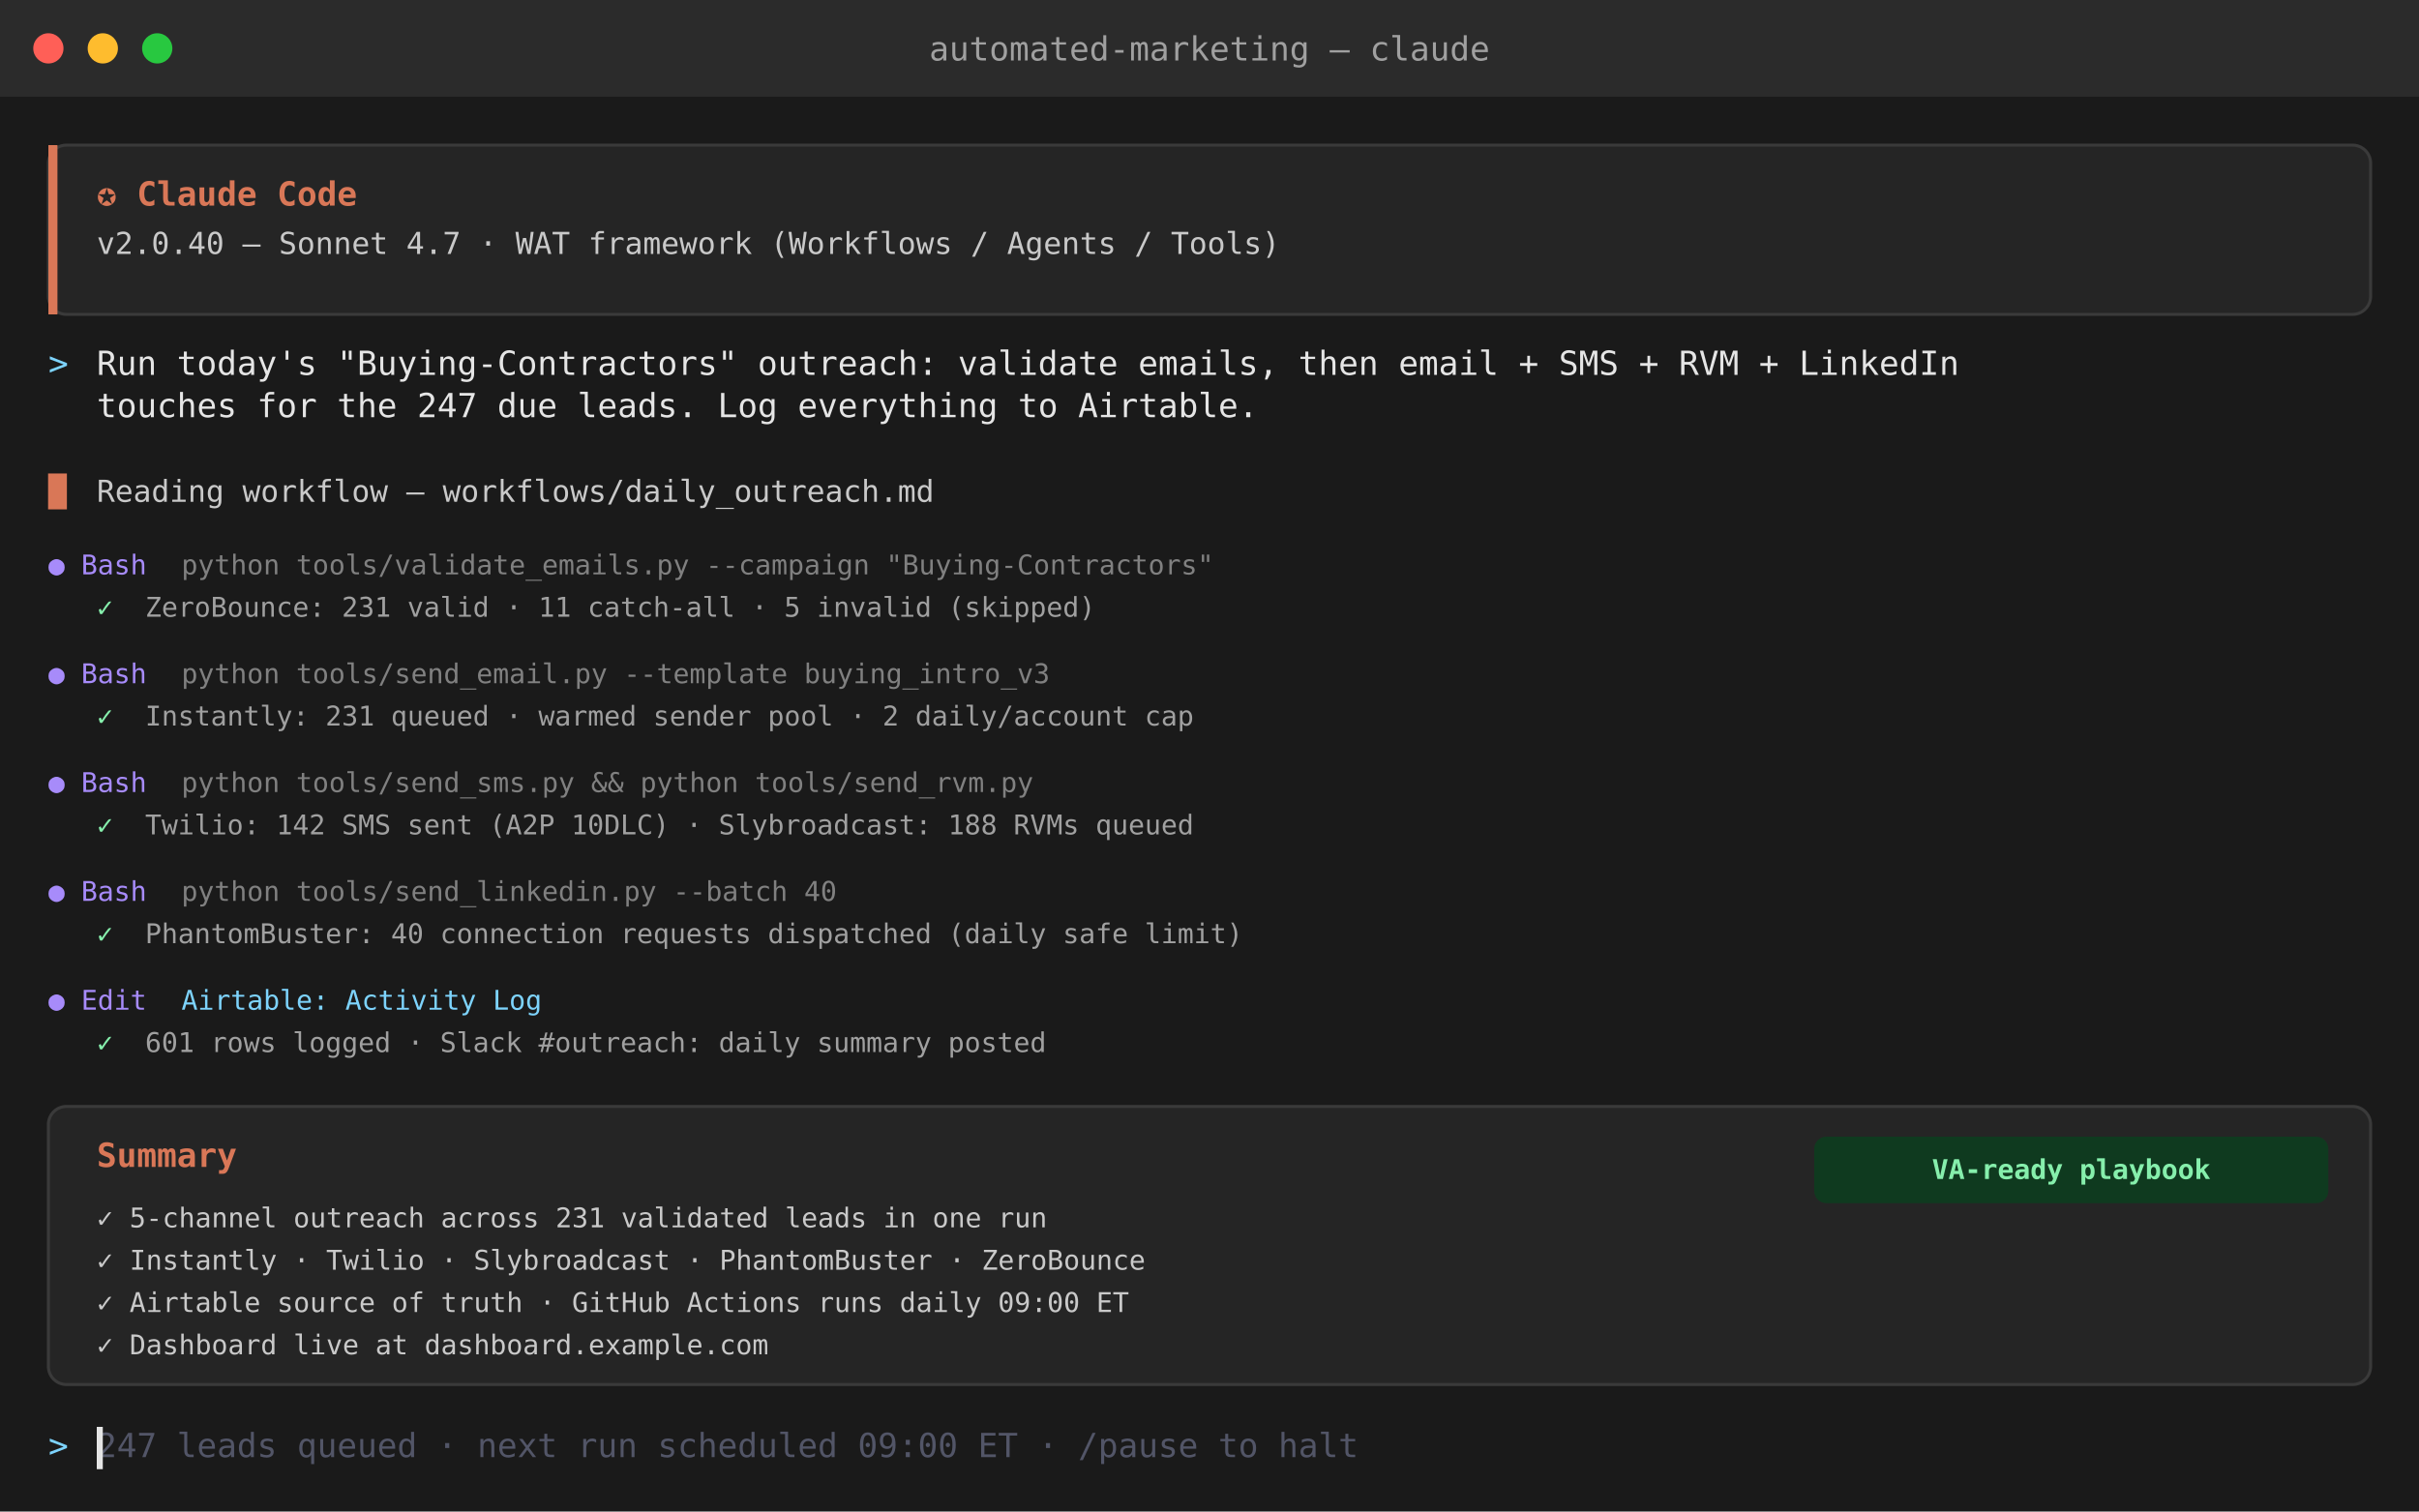
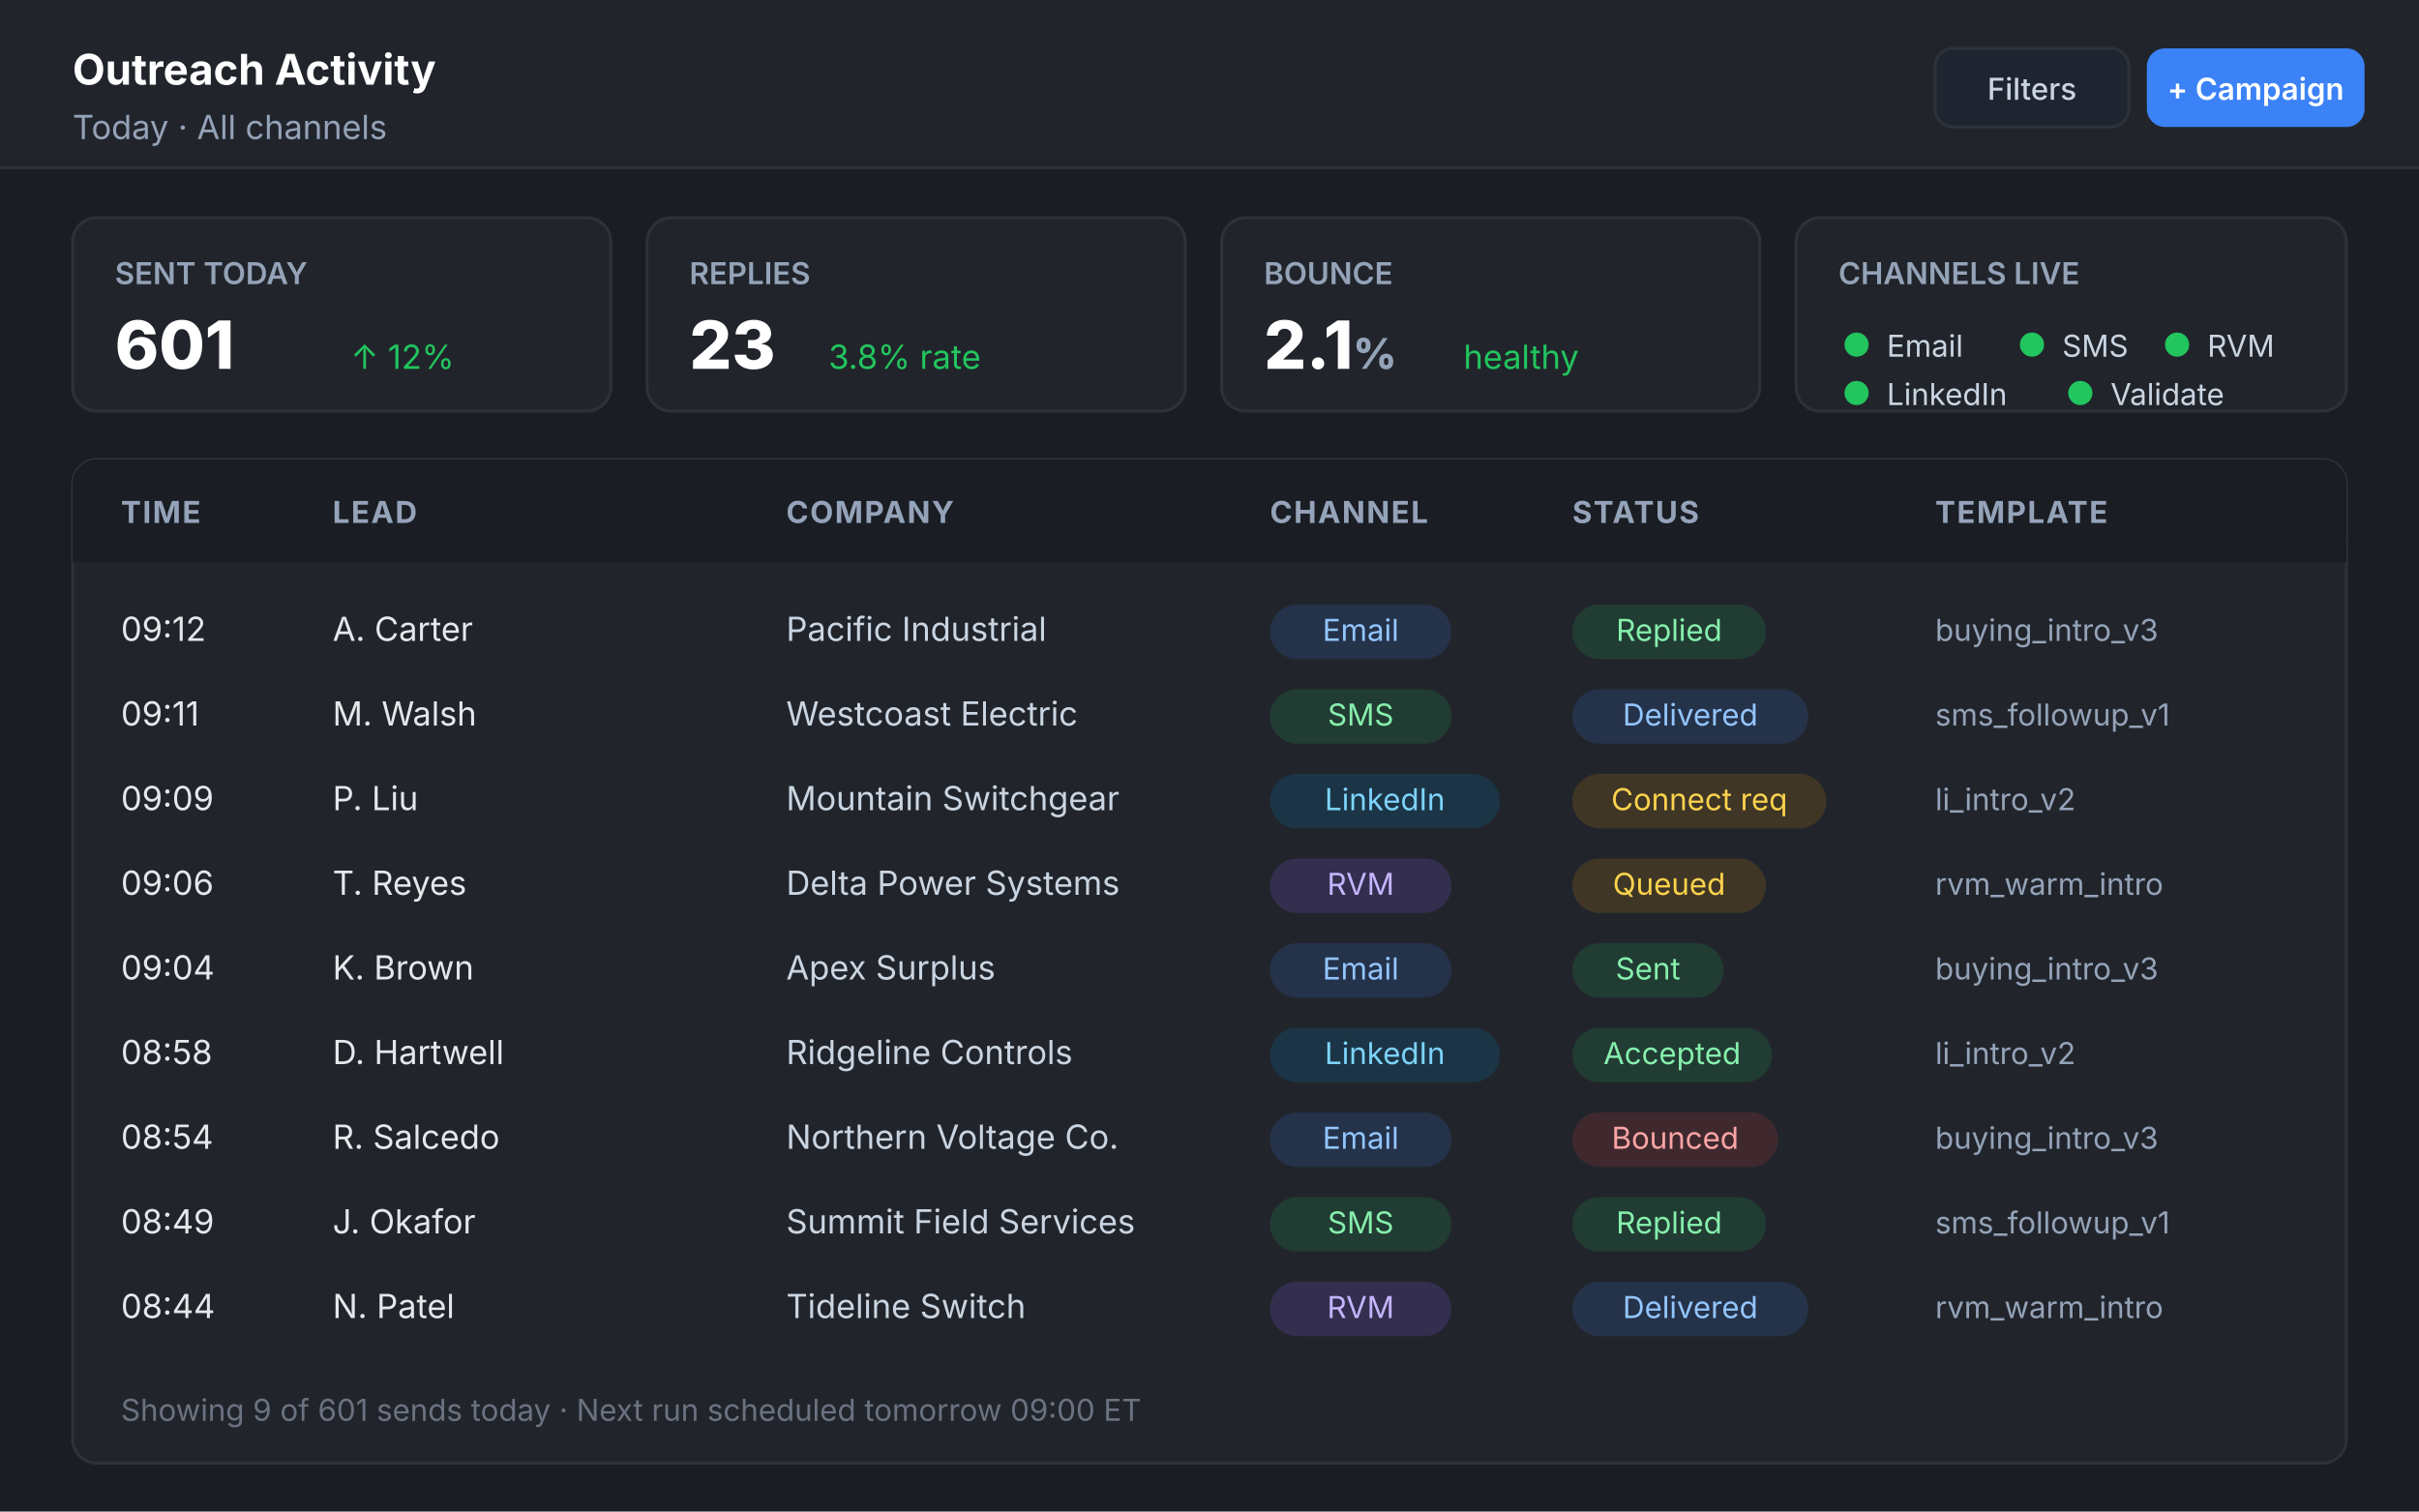
<svg xmlns="http://www.w3.org/2000/svg" viewBox="0 0 800 500">
-   <rect width="800" height="500" fill="#1A1A1A" />
-   <rect width="800" height="32" fill="#2B2B2B" />
-   <circle cx="16" cy="16" r="5" fill="#FF5F57" />
-   <circle cx="34" cy="16" r="5" fill="#FEBC2E" />
-   <circle cx="52" cy="16" r="5" fill="#28C840" />
-   <text x="400" y="20" text-anchor="middle" font-family="JetBrains Mono,monospace" font-size="11" fill="#A0A0A0">automated-marketing — claude</text>
-   <rect x="16" y="48" width="768" height="56" rx="6" fill="#252525" stroke="#3A3A3A" />
-   <rect x="16" y="48" width="3" height="56" fill="#D97757" />
-   <text x="32" y="68" font-family="JetBrains Mono,monospace" font-size="11" font-weight="700" fill="#D97757">✪ Claude Code</text>
-   <text x="32" y="84" font-family="JetBrains Mono,monospace" font-size="10" fill="#C9C9C9">v2.0.40 — Sonnet 4.7 · WAT framework (Workflows / Agents / Tools)</text>
-   <text x="16" y="124" font-family="JetBrains Mono,monospace" font-size="11" fill="#7DD3FC">&gt;</text>
-   <text x="32" y="124" font-family="JetBrains Mono,monospace" font-size="11" fill="#E5E5E5">Run today's "Buying-Contractors" outreach: validate emails, then email + SMS + RVM + LinkedIn</text>
-   <text x="32" y="138" font-family="JetBrains Mono,monospace" font-size="11" fill="#E5E5E5">touches for the 247 due leads. Log everything to Airtable.</text>
-   <text x="16" y="166" font-family="JetBrains Mono,monospace" font-size="10" fill="#D97757">█</text>
-   <text x="32" y="166" font-family="JetBrains Mono,monospace" font-size="10" fill="#C9C9C9">Reading workflow — workflows/daily_outreach.md</text>
-   <text x="16" y="190" font-family="JetBrains Mono,monospace" font-size="9" fill="#A78BFA">● Bash</text>
-   <text x="60" y="190" font-family="JetBrains Mono,monospace" font-size="9" fill="#808080">python tools/validate_emails.py --campaign "Buying-Contractors"</text>
-   <text x="32" y="204" font-family="JetBrains Mono,monospace" font-size="9" fill="#86EFAC">✓</text>
-   <text x="48" y="204" font-family="JetBrains Mono,monospace" font-size="9" fill="#A0A0A0">ZeroBounce: 231 valid · 11 catch-all · 5 invalid (skipped)</text>
-   <text x="16" y="226" font-family="JetBrains Mono,monospace" font-size="9" fill="#A78BFA">● Bash</text>
-   <text x="60" y="226" font-family="JetBrains Mono,monospace" font-size="9" fill="#808080">python tools/send_email.py --template buying_intro_v3</text>
-   <text x="32" y="240" font-family="JetBrains Mono,monospace" font-size="9" fill="#86EFAC">✓</text>
-   <text x="48" y="240" font-family="JetBrains Mono,monospace" font-size="9" fill="#A0A0A0">Instantly: 231 queued · warmed sender pool · 2 daily/account cap</text>
-   <text x="16" y="262" font-family="JetBrains Mono,monospace" font-size="9" fill="#A78BFA">● Bash</text>
-   <text x="60" y="262" font-family="JetBrains Mono,monospace" font-size="9" fill="#808080">python tools/send_sms.py &amp;&amp; python tools/send_rvm.py</text>
-   <text x="32" y="276" font-family="JetBrains Mono,monospace" font-size="9" fill="#86EFAC">✓</text>
-   <text x="48" y="276" font-family="JetBrains Mono,monospace" font-size="9" fill="#A0A0A0">Twilio: 142 SMS sent (A2P 10DLC) · Slybroadcast: 188 RVMs queued</text>
-   <text x="16" y="298" font-family="JetBrains Mono,monospace" font-size="9" fill="#A78BFA">● Bash</text>
-   <text x="60" y="298" font-family="JetBrains Mono,monospace" font-size="9" fill="#808080">python tools/send_linkedin.py --batch 40</text>
-   <text x="32" y="312" font-family="JetBrains Mono,monospace" font-size="9" fill="#86EFAC">✓</text>
-   <text x="48" y="312" font-family="JetBrains Mono,monospace" font-size="9" fill="#A0A0A0">PhantomBuster: 40 connection requests dispatched (daily safe limit)</text>
-   <text x="16" y="334" font-family="JetBrains Mono,monospace" font-size="9" fill="#A78BFA">● Edit</text>
-   <text x="60" y="334" font-family="JetBrains Mono,monospace" font-size="9" fill="#7DD3FC">Airtable: Activity Log</text>
-   <text x="32" y="348" font-family="JetBrains Mono,monospace" font-size="9" fill="#86EFAC">✓</text>
-   <text x="48" y="348" font-family="JetBrains Mono,monospace" font-size="9" fill="#A0A0A0">601 rows logged · Slack #outreach: daily summary posted</text>
-   <rect x="16" y="366" width="768" height="92" rx="6" fill="#252525" stroke="#3A3A3A" />
-   <text x="32" y="386" font-family="JetBrains Mono,monospace" font-size="11" font-weight="700" fill="#D97757">Summary</text>
-   <text x="32" y="406" font-family="JetBrains Mono,monospace" font-size="9" fill="#C9C9C9">✓ 5-channel outreach across 231 validated leads in one run</text>
-   <text x="32" y="420" font-family="JetBrains Mono,monospace" font-size="9" fill="#C9C9C9">✓ Instantly · Twilio · Slybroadcast · PhantomBuster · ZeroBounce</text>
-   <text x="32" y="434" font-family="JetBrains Mono,monospace" font-size="9" fill="#C9C9C9">✓ Airtable source of truth · GitHub Actions runs daily 09:00 ET</text>
-   <text x="32" y="448" font-family="JetBrains Mono,monospace" font-size="9" fill="#C9C9C9">✓ Dashboard live at dashboard.example.com</text>
-   <rect x="600" y="376" width="170" height="22" rx="4" fill="#0F3A1F" />
-   <text x="685" y="390" text-anchor="middle" font-family="JetBrains Mono,monospace" font-size="9" font-weight="700" fill="#86EFAC">VA-ready playbook</text>
-   <text x="16" y="482" font-family="JetBrains Mono,monospace" font-size="11" fill="#7DD3FC">&gt;</text>
-   <text x="32" y="482" font-family="JetBrains Mono,monospace" font-size="11" fill="#525567">247 leads queued · next run scheduled 09:00 ET · /pause to halt</text>
-   <rect x="32" y="472" width="2" height="14" fill="#E5E5E5" />
+   <rect width="800" height="500" fill="#1A1D23" />
+   <rect width="800" height="56" fill="#21252B" />
+   <rect x="0" y="55" width="800" height="1" fill="#2D3139" />
+   <text x="24" y="28" font-family="Inter,sans-serif" font-size="14" font-weight="700" fill="#fff">Outreach Activity</text>
+   <text x="24" y="46" font-family="Inter,sans-serif" font-size="11" fill="#94A3B8">Today · All channels</text>
+   <rect x="640" y="16" width="64" height="26" rx="6" fill="#1E2530" stroke="#2D3139" />
+   <text x="672" y="33" text-anchor="middle" font-family="Inter,sans-serif" font-size="10" font-weight="500" fill="#CBD5E1">Filters</text>
+   <rect x="710" y="16" width="72" height="26" rx="6" fill="#3B82F6" />
+   <text x="746" y="33" text-anchor="middle" font-family="Inter,sans-serif" font-size="10" font-weight="600" fill="#fff">+ Campaign</text>
+   <g transform="translate(24,72)">
+     <rect width="178" height="64" rx="8" fill="#21252B" stroke="#2D3139" />
+     <text x="14" y="22" font-family="Inter,sans-serif" font-size="10" font-weight="600" fill="#94A3B8">SENT TODAY</text>
+     <text x="14" y="50" font-family="Inter,sans-serif" font-size="22" font-weight="800" fill="#fff">601</text>
+     <text x="92" y="50" font-family="Inter,sans-serif" font-size="11" fill="#22C55E">↑ 12%</text>
+   </g>
+   <g transform="translate(214,72)">
+     <rect width="178" height="64" rx="8" fill="#21252B" stroke="#2D3139" />
+     <text x="14" y="22" font-family="Inter,sans-serif" font-size="10" font-weight="600" fill="#94A3B8">REPLIES</text>
+     <text x="14" y="50" font-family="Inter,sans-serif" font-size="22" font-weight="800" fill="#fff">23</text>
+     <text x="60" y="50" font-family="Inter,sans-serif" font-size="11" fill="#22C55E">3.8% rate</text>
+   </g>
+   <g transform="translate(404,72)">
+     <rect width="178" height="64" rx="8" fill="#21252B" stroke="#2D3139" />
+     <text x="14" y="22" font-family="Inter,sans-serif" font-size="10" font-weight="600" fill="#94A3B8">BOUNCE</text>
+     <text x="14" y="50" font-family="Inter,sans-serif" font-size="22" font-weight="800" fill="#fff">2.1<tspan font-size="14" fill="#94A3B8">%</tspan>
+     </text>
+     <text x="80" y="50" font-family="Inter,sans-serif" font-size="11" fill="#22C55E">healthy</text>
+   </g>
+   <g transform="translate(594,72)">
+     <rect width="182" height="64" rx="8" fill="#21252B" stroke="#2D3139" />
+     <text x="14" y="22" font-family="Inter,sans-serif" font-size="10" font-weight="600" fill="#94A3B8">CHANNELS LIVE</text>
+     <g transform="translate(14,32)">
+       <circle cx="6" cy="10" r="4" fill="#22C55E" />
+       <text x="16" y="14" font-family="Inter,sans-serif" font-size="10" fill="#CBD5E1">Email</text>
+       <circle cx="64" cy="10" r="4" fill="#22C55E" />
+       <text x="74" y="14" font-family="Inter,sans-serif" font-size="10" fill="#CBD5E1">SMS</text>
+       <circle cx="112" cy="10" r="4" fill="#22C55E" />
+       <text x="122" y="14" font-family="Inter,sans-serif" font-size="10" fill="#CBD5E1">RVM</text>
+       <circle cx="6" cy="26" r="4" fill="#22C55E" />
+       <text x="16" y="30" font-family="Inter,sans-serif" font-size="10" fill="#CBD5E1">LinkedIn</text>
+       <circle cx="80" cy="26" r="4" fill="#22C55E" />
+       <text x="90" y="30" font-family="Inter,sans-serif" font-size="10" fill="#CBD5E1">Validate</text>
+     </g>
+   </g>
+   <rect x="24" y="152" width="752" height="332" rx="8" fill="#21252B" stroke="#2D3139" />
+   <rect x="24" y="152" width="752" height="34" rx="8" fill="#1A1D23" />
+   <rect x="24" y="180" width="752" height="6" fill="#1A1D23" />
+   <text x="40" y="173" font-family="Inter,sans-serif" font-size="10" font-weight="700" fill="#94A3B8" letter-spacing="0.5">TIME</text>
+   <text x="110" y="173" font-family="Inter,sans-serif" font-size="10" font-weight="700" fill="#94A3B8" letter-spacing="0.5">LEAD</text>
+   <text x="260" y="173" font-family="Inter,sans-serif" font-size="10" font-weight="700" fill="#94A3B8" letter-spacing="0.5">COMPANY</text>
+   <text x="420" y="173" font-family="Inter,sans-serif" font-size="10" font-weight="700" fill="#94A3B8" letter-spacing="0.5">CHANNEL</text>
+   <text x="520" y="173" font-family="Inter,sans-serif" font-size="10" font-weight="700" fill="#94A3B8" letter-spacing="0.5">STATUS</text>
+   <text x="640" y="173" font-family="Inter,sans-serif" font-size="10" font-weight="700" fill="#94A3B8" letter-spacing="0.5">TEMPLATE</text>
+   <g font-family="Inter,sans-serif" font-size="11" fill="#E5E7EB">
+     <text x="40" y="212">09:12</text>
+     <text x="110" y="212">A. Carter</text>
+     <text x="260" y="212" fill="#CBD5E1">Pacific Industrial</text>
+     <rect x="420" y="200" width="60" height="18" rx="9" fill="rgba(59,130,246,0.15)" />
+     <text x="450" y="212" text-anchor="middle" font-size="10" fill="#93C5FD">Email</text>
+     <rect x="520" y="200" width="64" height="18" rx="9" fill="rgba(34,197,94,0.15)" />
+     <text x="552" y="212" text-anchor="middle" font-size="10" fill="#86EFAC">Replied</text>
+     <text x="640" y="212" fill="#94A3B8" font-size="10">buying_intro_v3</text>
+     <text x="40" y="240">09:11</text>
+     <text x="110" y="240">M. Walsh</text>
+     <text x="260" y="240" fill="#CBD5E1">Westcoast Electric</text>
+     <rect x="420" y="228" width="60" height="18" rx="9" fill="rgba(34,197,94,0.15)" />
+     <text x="450" y="240" text-anchor="middle" font-size="10" fill="#86EFAC">SMS</text>
+     <rect x="520" y="228" width="78" height="18" rx="9" fill="rgba(59,130,246,0.15)" />
+     <text x="559" y="240" text-anchor="middle" font-size="10" fill="#93C5FD">Delivered</text>
+     <text x="640" y="240" fill="#94A3B8" font-size="10">sms_followup_v1</text>
+     <text x="40" y="268">09:09</text>
+     <text x="110" y="268">P. Liu</text>
+     <text x="260" y="268" fill="#CBD5E1">Mountain Switchgear</text>
+     <rect x="420" y="256" width="76" height="18" rx="9" fill="rgba(2,132,199,0.18)" />
+     <text x="458" y="268" text-anchor="middle" font-size="10" fill="#7DD3FC">LinkedIn</text>
+     <rect x="520" y="256" width="84" height="18" rx="9" fill="rgba(245,158,11,0.15)" />
+     <text x="562" y="268" text-anchor="middle" font-size="10" fill="#FCD34D">Connect req</text>
+     <text x="640" y="268" fill="#94A3B8" font-size="10">li_intro_v2</text>
+     <text x="40" y="296">09:06</text>
+     <text x="110" y="296">T. Reyes</text>
+     <text x="260" y="296" fill="#CBD5E1">Delta Power Systems</text>
+     <rect x="420" y="284" width="60" height="18" rx="9" fill="rgba(139,92,246,0.18)" />
+     <text x="450" y="296" text-anchor="middle" font-size="10" fill="#C4B5FD">RVM</text>
+     <rect x="520" y="284" width="64" height="18" rx="9" fill="rgba(245,158,11,0.15)" />
+     <text x="552" y="296" text-anchor="middle" font-size="10" fill="#FCD34D">Queued</text>
+     <text x="640" y="296" fill="#94A3B8" font-size="10">rvm_warm_intro</text>
+     <text x="40" y="324">09:04</text>
+     <text x="110" y="324">K. Brown</text>
+     <text x="260" y="324" fill="#CBD5E1">Apex Surplus</text>
+     <rect x="420" y="312" width="60" height="18" rx="9" fill="rgba(59,130,246,0.15)" />
+     <text x="450" y="324" text-anchor="middle" font-size="10" fill="#93C5FD">Email</text>
+     <rect x="520" y="312" width="50" height="18" rx="9" fill="rgba(34,197,94,0.15)" />
+     <text x="545" y="324" text-anchor="middle" font-size="10" fill="#86EFAC">Sent</text>
+     <text x="640" y="324" fill="#94A3B8" font-size="10">buying_intro_v3</text>
+     <text x="40" y="352">08:58</text>
+     <text x="110" y="352">D. Hartwell</text>
+     <text x="260" y="352" fill="#CBD5E1">Ridgeline Controls</text>
+     <rect x="420" y="340" width="76" height="18" rx="9" fill="rgba(2,132,199,0.18)" />
+     <text x="458" y="352" text-anchor="middle" font-size="10" fill="#7DD3FC">LinkedIn</text>
+     <rect x="520" y="340" width="66" height="18" rx="9" fill="rgba(34,197,94,0.15)" />
+     <text x="553" y="352" text-anchor="middle" font-size="10" fill="#86EFAC">Accepted</text>
+     <text x="640" y="352" fill="#94A3B8" font-size="10">li_intro_v2</text>
+     <text x="40" y="380">08:54</text>
+     <text x="110" y="380">R. Salcedo</text>
+     <text x="260" y="380" fill="#CBD5E1">Northern Voltage Co.</text>
+     <rect x="420" y="368" width="60" height="18" rx="9" fill="rgba(59,130,246,0.15)" />
+     <text x="450" y="380" text-anchor="middle" font-size="10" fill="#93C5FD">Email</text>
+     <rect x="520" y="368" width="68" height="18" rx="9" fill="rgba(239,68,68,0.15)" />
+     <text x="554" y="380" text-anchor="middle" font-size="10" fill="#FCA5A5">Bounced</text>
+     <text x="640" y="380" fill="#94A3B8" font-size="10">buying_intro_v3</text>
+     <text x="40" y="408">08:49</text>
+     <text x="110" y="408">J. Okafor</text>
+     <text x="260" y="408" fill="#CBD5E1">Summit Field Services</text>
+     <rect x="420" y="396" width="60" height="18" rx="9" fill="rgba(34,197,94,0.15)" />
+     <text x="450" y="408" text-anchor="middle" font-size="10" fill="#86EFAC">SMS</text>
+     <rect x="520" y="396" width="64" height="18" rx="9" fill="rgba(34,197,94,0.15)" />
+     <text x="552" y="408" text-anchor="middle" font-size="10" fill="#86EFAC">Replied</text>
+     <text x="640" y="408" fill="#94A3B8" font-size="10">sms_followup_v1</text>
+     <text x="40" y="436">08:44</text>
+     <text x="110" y="436">N. Patel</text>
+     <text x="260" y="436" fill="#CBD5E1">Tideline Switch</text>
+     <rect x="420" y="424" width="60" height="18" rx="9" fill="rgba(139,92,246,0.18)" />
+     <text x="450" y="436" text-anchor="middle" font-size="10" fill="#C4B5FD">RVM</text>
+     <rect x="520" y="424" width="78" height="18" rx="9" fill="rgba(59,130,246,0.15)" />
+     <text x="559" y="436" text-anchor="middle" font-size="10" fill="#93C5FD">Delivered</text>
+     <text x="640" y="436" fill="#94A3B8" font-size="10">rvm_warm_intro</text>
+   </g>
+   <text x="40" y="470" font-family="Inter,sans-serif" font-size="10" fill="#6B7280">Showing 9 of 601 sends today · Next run scheduled tomorrow 09:00 ET</text>
</svg>
